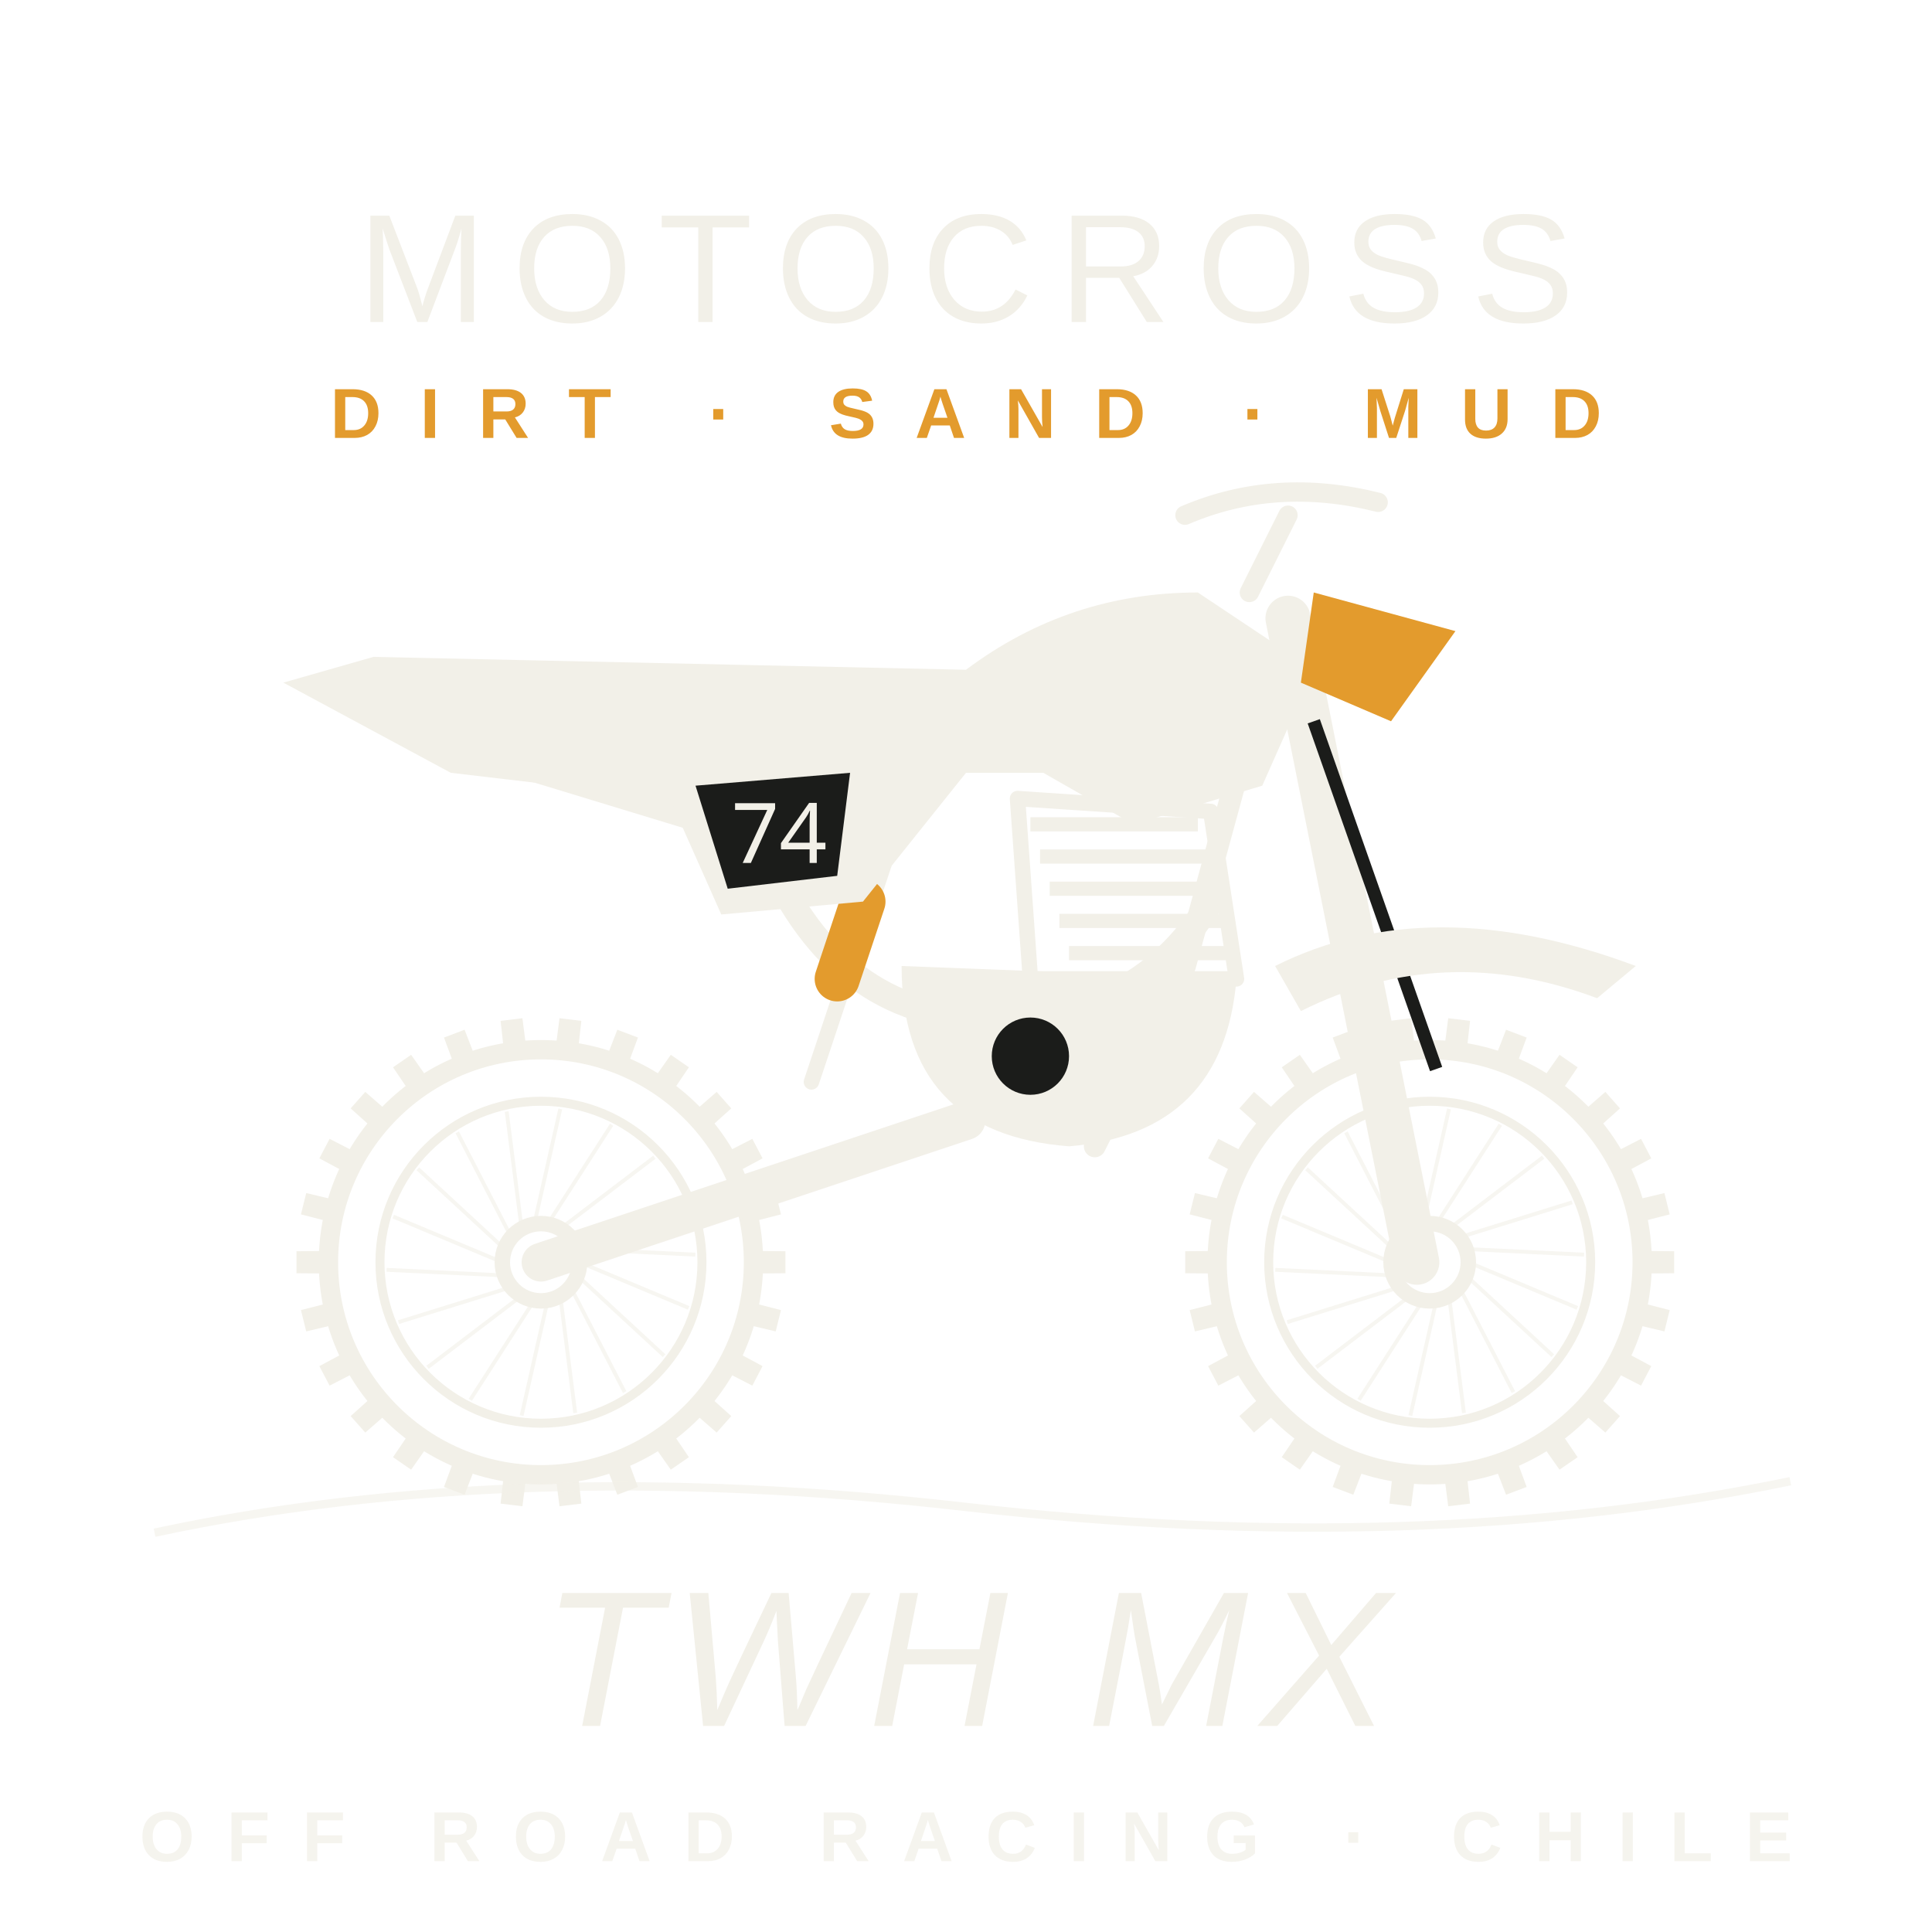
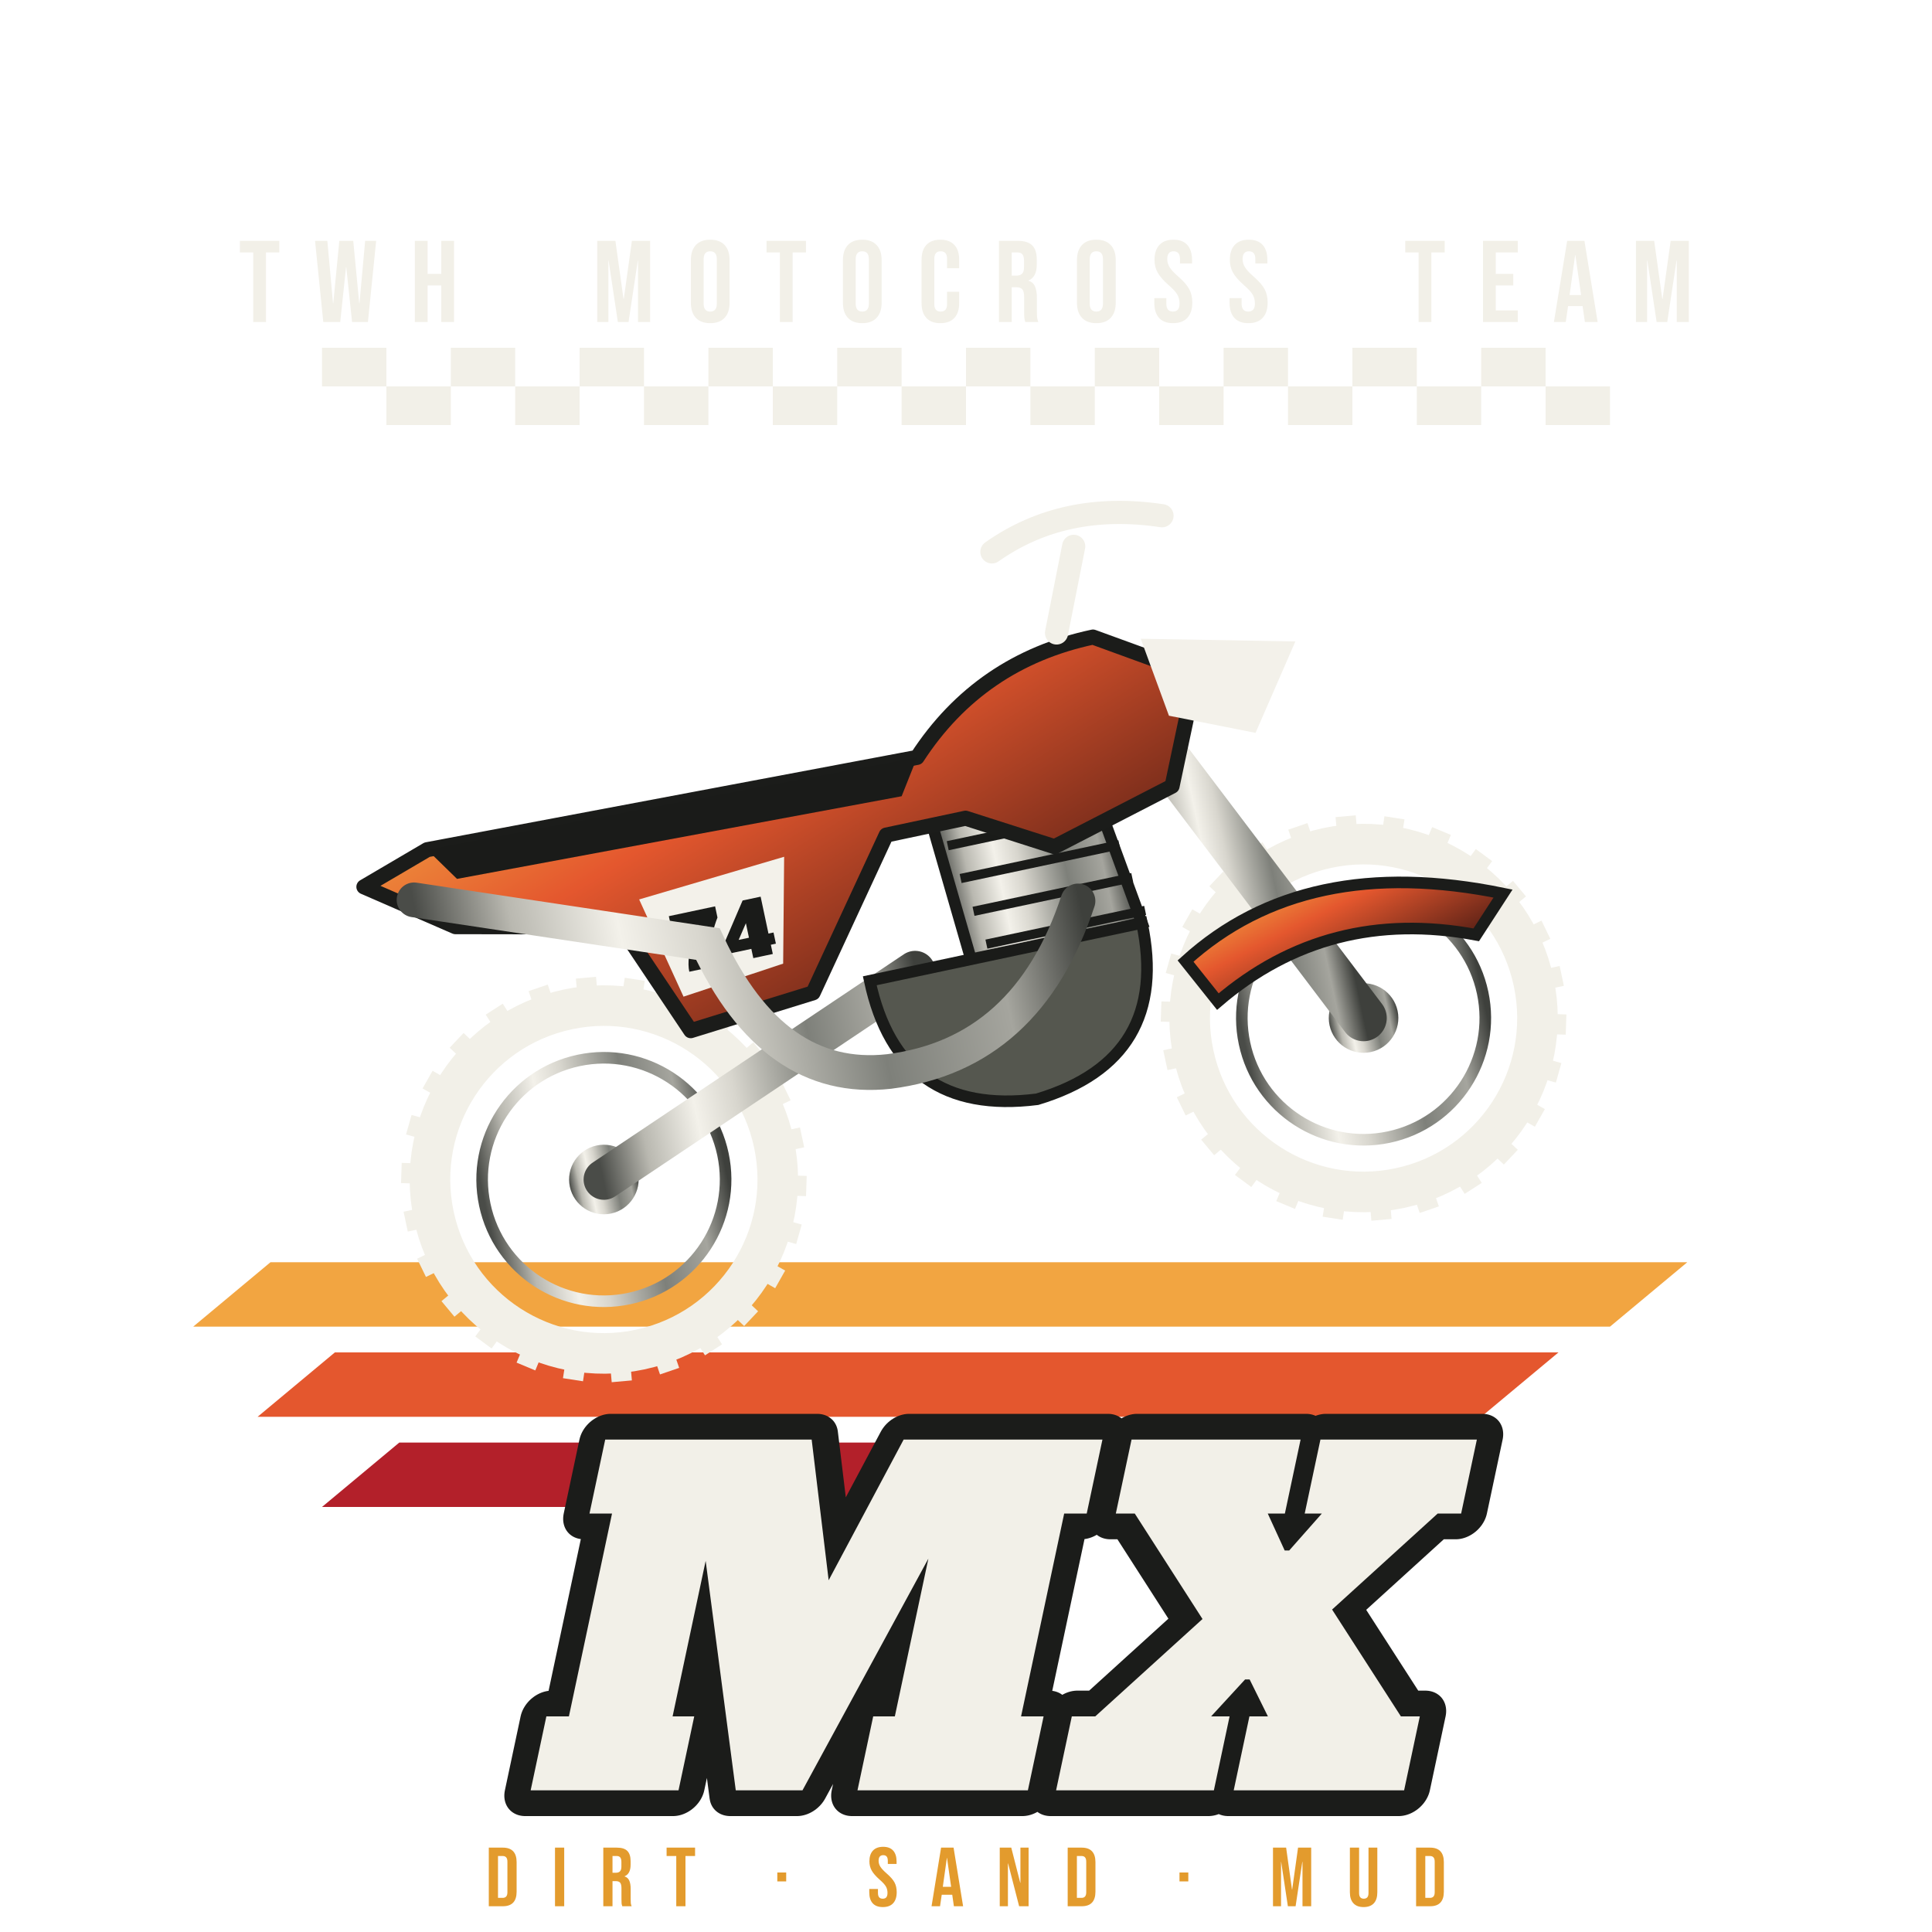
<svg xmlns="http://www.w3.org/2000/svg" width="1000" height="1000" viewBox="0 0 300 300">
-   <text x="150" y="50" font-family="'Arial Black', 'Segoe UI Black', Arial, sans-serif" font-size="24" fill="#F2F0E8" text-anchor="middle" letter-spacing="4">MOTOCROSS</text>
-   <text x="150" y="68" font-family="Bahnschrift, 'Arial Narrow', Arial, sans-serif" font-size="11" fill="#E39B2D" text-anchor="middle" font-weight="700" style="font-stretch:condensed" letter-spacing="6">DIRT · SAND · MUD</text>
-   <circle cx="84" cy="196" r="33" stroke="#F2F0E8" stroke-width="3" fill="none" stroke-linecap="round" stroke-linejoin="round" />
-   <circle cx="84" cy="196" r="25" stroke="#F2F0E8" stroke-width="1.4" fill="none" stroke-linecap="round" stroke-linejoin="round" />
-   <path d="M90 196 L106.93 203.09" stroke="#F2F0E8" stroke-width=".6" opacity=".6" />
-   <path d="M89.64 198.05 L103.12 210.51" stroke="#F2F0E8" stroke-width=".6" opacity=".6" />
-   <path d="M88.6 199.86 L97 216.17" stroke="#F2F0E8" stroke-width=".6" opacity=".6" />
-   <path d="M87 201.2 L89.32 219.4" stroke="#F2F0E8" stroke-width=".6" opacity=".6" />
-   <path d="M85.04 201.91 L81 219.81" stroke="#F2F0E8" stroke-width=".6" opacity=".6" />
-   <path d="M82.96 201.91 L73.03 217.35" stroke="#F2F0E8" stroke-width=".6" opacity=".6" />
-   <path d="M81 201.2 L66.39 212.31" stroke="#F2F0E8" stroke-width=".6" opacity=".6" />
-   <path d="M79.4 199.86 L61.88 205.3" stroke="#F2F0E8" stroke-width=".6" opacity=".6" />
-   <path d="M78.36 198.05 L60.03 197.18" stroke="#F2F0E8" stroke-width=".6" opacity=".6" />
-   <path d="M78 196 L61.07 188.91" stroke="#F2F0E8" stroke-width=".6" opacity=".6" />
-   <path d="M78.36 193.95 L64.88 181.49" stroke="#F2F0E8" stroke-width=".6" opacity=".6" />
-   <path d="M79.4 192.14 L71 175.83" stroke="#F2F0E8" stroke-width=".6" opacity=".6" />
-   <path d="M81 190.8 L78.68 172.6" stroke="#F2F0E8" stroke-width=".6" opacity=".6" />
-   <path d="M82.96 190.09 L87 172.19" stroke="#F2F0E8" stroke-width=".6" opacity=".6" />
-   <path d="M85.04 190.09 L94.97 174.65" stroke="#F2F0E8" stroke-width=".6" opacity=".6" />
-   <path d="M87 190.8 L101.61 179.69" stroke="#F2F0E8" stroke-width=".6" opacity=".6" />
-   <path d="M88.6 192.14 L106.12 186.7" stroke="#F2F0E8" stroke-width=".6" opacity=".6" />
-   <path d="M89.64 193.95 L107.97 194.82" stroke="#F2F0E8" stroke-width=".6" opacity=".6" />
-   <circle cx="84" cy="196" r="6" stroke="#F2F0E8" stroke-width="2.4" fill="none" stroke-linecap="round" stroke-linejoin="round" />
-   <path d="M115.95 194.24 L121.96 194.29 L121.96 197.71 L115.95 197.76 Z" fill="#F2F0E8" />
-   <path d="M115.44 201.94 L121.27 203.43 L120.45 206.74 L114.6 205.35 Z" fill="#F2F0E8" />
-   <path d="M113.11 209.29 L118.41 212.13 L116.82 215.16 L111.47 212.41 Z" fill="#F2F0E8" />
-   <path d="M109.08 215.87 L113.55 219.89 L111.28 222.45 L106.75 218.5 Z" fill="#F2F0E8" />
-   <path d="M103.6 221.3 L106.97 226.27 L104.16 228.21 L100.7 223.29 Z" fill="#F2F0E8" />
-   <path d="M96.97 225.25 L99.06 230.89 L95.86 232.1 L93.69 226.5 Z" fill="#F2F0E8" />
-   <path d="M89.6 227.51 L90.27 233.48 L86.88 233.89 L86.11 227.93 Z" fill="#F2F0E8" />
-   <path d="M81.89 227.93 L81.12 233.89 L77.73 233.48 L78.4 227.51 Z" fill="#F2F0E8" />
-   <path d="M74.31 226.5 L72.14 232.1 L68.94 230.89 L71.03 225.25 Z" fill="#F2F0E8" />
-   <path d="M67.3 223.29 L63.84 228.21 L61.03 226.27 L64.4 221.3 Z" fill="#F2F0E8" />
-   <path d="M61.25 218.5 L56.72 222.45 L54.45 219.89 L58.92 215.87 Z" fill="#F2F0E8" />
-   <path d="M56.53 212.41 L51.18 215.16 L49.59 212.13 L54.89 209.29 Z" fill="#F2F0E8" />
-   <path d="M53.4 205.35 L47.55 206.74 L46.73 203.43 L52.56 201.94 Z" fill="#F2F0E8" />
-   <path d="M52.05 197.76 L46.04 197.71 L46.04 194.29 L52.05 194.24 Z" fill="#F2F0E8" />
-   <path d="M52.56 190.06 L46.73 188.57 L47.55 185.26 L53.4 186.65 Z" fill="#F2F0E8" />
-   <path d="M54.89 182.71 L49.59 179.87 L51.18 176.84 L56.53 179.59 Z" fill="#F2F0E8" />
-   <path d="M58.92 176.13 L54.45 172.11 L56.72 169.55 L61.25 173.5 Z" fill="#F2F0E8" />
-   <path d="M64.4 170.7 L61.03 165.73 L63.84 163.79 L67.3 168.71 Z" fill="#F2F0E8" />
-   <path d="M71.03 166.75 L68.94 161.11 L72.14 159.9 L74.31 165.5 Z" fill="#F2F0E8" />
-   <path d="M78.4 164.49 L77.73 158.52 L81.12 158.11 L81.89 164.07 Z" fill="#F2F0E8" />
-   <path d="M86.11 164.07 L86.88 158.11 L90.27 158.52 L89.6 164.49 Z" fill="#F2F0E8" />
-   <path d="M93.69 165.5 L95.86 159.9 L99.06 161.11 L96.97 166.75 Z" fill="#F2F0E8" />
-   <path d="M100.7 168.71 L104.16 163.79 L106.97 165.73 L103.6 170.7 Z" fill="#F2F0E8" />
-   <path d="M106.75 173.5 L111.28 169.55 L113.55 172.11 L109.08 176.13 Z" fill="#F2F0E8" />
-   <path d="M111.47 179.59 L116.82 176.84 L118.41 179.87 L113.11 182.71 Z" fill="#F2F0E8" />
-   <path d="M114.6 186.65 L120.45 185.26 L121.27 188.57 L115.44 190.06 Z" fill="#F2F0E8" />
-   <circle cx="222" cy="196" r="33" stroke="#F2F0E8" stroke-width="3" fill="none" stroke-linecap="round" stroke-linejoin="round" />
-   <circle cx="222" cy="196" r="25" stroke="#F2F0E8" stroke-width="1.4" fill="none" stroke-linecap="round" stroke-linejoin="round" />
-   <path d="M228 196 L244.93 203.09" stroke="#F2F0E8" stroke-width=".6" opacity=".6" />
-   <path d="M227.64 198.05 L241.12 210.51" stroke="#F2F0E8" stroke-width=".6" opacity=".6" />
-   <path d="M226.6 199.86 L235 216.17" stroke="#F2F0E8" stroke-width=".6" opacity=".6" />
-   <path d="M225 201.2 L227.32 219.4" stroke="#F2F0E8" stroke-width=".6" opacity=".6" />
-   <path d="M223.04 201.91 L219 219.81" stroke="#F2F0E8" stroke-width=".6" opacity=".6" />
-   <path d="M220.96 201.91 L211.03 217.35" stroke="#F2F0E8" stroke-width=".6" opacity=".6" />
-   <path d="M219 201.2 L204.39 212.31" stroke="#F2F0E8" stroke-width=".6" opacity=".6" />
-   <path d="M217.4 199.86 L199.88 205.3" stroke="#F2F0E8" stroke-width=".6" opacity=".6" />
-   <path d="M216.36 198.05 L198.03 197.18" stroke="#F2F0E8" stroke-width=".6" opacity=".6" />
-   <path d="M216 196 L199.07 188.91" stroke="#F2F0E8" stroke-width=".6" opacity=".6" />
-   <path d="M216.36 193.95 L202.88 181.49" stroke="#F2F0E8" stroke-width=".6" opacity=".6" />
-   <path d="M217.4 192.14 L209 175.83" stroke="#F2F0E8" stroke-width=".6" opacity=".6" />
-   <path d="M219 190.8 L216.68 172.6" stroke="#F2F0E8" stroke-width=".6" opacity=".6" />
-   <path d="M220.96 190.09 L225 172.19" stroke="#F2F0E8" stroke-width=".6" opacity=".6" />
-   <path d="M223.04 190.09 L232.97 174.65" stroke="#F2F0E8" stroke-width=".6" opacity=".6" />
-   <path d="M225 190.8 L239.61 179.69" stroke="#F2F0E8" stroke-width=".6" opacity=".6" />
-   <path d="M226.6 192.14 L244.12 186.7" stroke="#F2F0E8" stroke-width=".6" opacity=".6" />
-   <path d="M227.64 193.95 L245.97 194.82" stroke="#F2F0E8" stroke-width=".6" opacity=".6" />
-   <circle cx="222" cy="196" r="6" stroke="#F2F0E8" stroke-width="2.4" fill="none" stroke-linecap="round" stroke-linejoin="round" />
-   <path d="M253.95 194.24 L259.96 194.29 L259.96 197.71 L253.95 197.76 Z" fill="#F2F0E8" />
-   <path d="M253.44 201.94 L259.27 203.43 L258.45 206.74 L252.6 205.35 Z" fill="#F2F0E8" />
-   <path d="M251.11 209.29 L256.41 212.13 L254.82 215.16 L249.47 212.41 Z" fill="#F2F0E8" />
-   <path d="M247.08 215.87 L251.55 219.89 L249.28 222.45 L244.75 218.5 Z" fill="#F2F0E8" />
-   <path d="M241.6 221.3 L244.97 226.27 L242.16 228.21 L238.7 223.29 Z" fill="#F2F0E8" />
-   <path d="M234.97 225.25 L237.06 230.89 L233.86 232.1 L231.69 226.5 Z" fill="#F2F0E8" />
-   <path d="M227.6 227.51 L228.27 233.48 L224.88 233.89 L224.11 227.93 Z" fill="#F2F0E8" />
-   <path d="M219.89 227.93 L219.12 233.89 L215.73 233.48 L216.4 227.51 Z" fill="#F2F0E8" />
-   <path d="M212.31 226.5 L210.14 232.1 L206.94 230.89 L209.03 225.25 Z" fill="#F2F0E8" />
-   <path d="M205.3 223.29 L201.84 228.21 L199.03 226.27 L202.4 221.3 Z" fill="#F2F0E8" />
-   <path d="M199.25 218.5 L194.72 222.45 L192.45 219.89 L196.92 215.87 Z" fill="#F2F0E8" />
-   <path d="M194.53 212.41 L189.18 215.16 L187.59 212.13 L192.89 209.29 Z" fill="#F2F0E8" />
-   <path d="M191.4 205.35 L185.55 206.74 L184.73 203.43 L190.56 201.94 Z" fill="#F2F0E8" />
-   <path d="M190.05 197.76 L184.04 197.71 L184.04 194.29 L190.05 194.24 Z" fill="#F2F0E8" />
-   <path d="M190.56 190.06 L184.73 188.57 L185.55 185.26 L191.4 186.65 Z" fill="#F2F0E8" />
-   <path d="M192.89 182.71 L187.59 179.87 L189.18 176.84 L194.53 179.59 Z" fill="#F2F0E8" />
-   <path d="M196.92 176.13 L192.45 172.11 L194.72 169.55 L199.25 173.5 Z" fill="#F2F0E8" />
-   <path d="M202.4 170.7 L199.03 165.73 L201.84 163.79 L205.3 168.71 Z" fill="#F2F0E8" />
-   <path d="M209.03 166.75 L206.94 161.11 L210.14 159.9 L212.31 165.5 Z" fill="#F2F0E8" />
-   <path d="M216.4 164.49 L215.73 158.52 L219.12 158.11 L219.89 164.07 Z" fill="#F2F0E8" />
-   <path d="M224.11 164.07 L224.88 158.11 L228.27 158.52 L227.6 164.49 Z" fill="#F2F0E8" />
-   <path d="M231.69 165.5 L233.86 159.9 L237.06 161.11 L234.97 166.75 Z" fill="#F2F0E8" />
-   <path d="M238.7 168.71 L242.16 163.79 L244.97 165.73 L241.6 170.7 Z" fill="#F2F0E8" />
-   <path d="M244.75 173.5 L249.28 169.55 L251.55 172.11 L247.08 176.13 Z" fill="#F2F0E8" />
-   <path d="M249.47 179.59 L254.82 176.84 L256.41 179.87 L251.11 182.71 Z" fill="#F2F0E8" />
-   <path d="M252.6 186.65 L258.45 185.26 L259.27 188.57 L253.44 190.06 Z" fill="#F2F0E8" />
-   <path d="M188 140 Q176 160 150 158 Q128 156 118 130" stroke="#F2F0E8" stroke-width="4" fill="none" stroke-linecap="round" stroke-linejoin="round" />
-   <path d="M118 128 L72 114" stroke="#F2F0E8" stroke-width="8" stroke-linecap="round" />
-   <path d="M196 106 L184 150 L170 178" stroke="#F2F0E8" stroke-width="3.4" fill="none" stroke-linecap="round" stroke-linejoin="round" />
-   <path d="M150 174 L84,196" stroke="#F2F0E8" stroke-width="6" stroke-linecap="round" />
-   <path d="M140 126 L126 168" stroke="#F2F0E8" stroke-width="2.4" fill="none" stroke-linecap="round" stroke-linejoin="round" />
-   <path d="M134 140 L130 152" stroke="#E39B2D" stroke-width="7" stroke-linecap="round" />
-   <path d="M158 124 L188 126 L192 152 L160 152 Z" stroke="#F2F0E8" stroke-width="2.4" fill="none" stroke-linecap="round" stroke-linejoin="round" />
-   <path d="M160 128 H186" stroke="#F2F0E8" stroke-width="2.2" />
-   <path d="M161.5 133 H187.5" stroke="#F2F0E8" stroke-width="2.2" />
-   <path d="M163 138 H189" stroke="#F2F0E8" stroke-width="2.2" />
-   <path d="M164.5 143 H190.5" stroke="#F2F0E8" stroke-width="2.2" />
-   <path d="M166 148 H192" stroke="#F2F0E8" stroke-width="2.2" />
-   <path d="M140 150 Q140 176 166 178 Q190 176 192 152 Z" fill="#F2F0E8" />
-   <circle cx="160" cy="164" r="6" fill="#1B1C1A" />
-   <path d="M44 106 L58 102 L150 104 Q166 92 186 92 L204 104 L196 122 L176 128 L162 120 L150 120 L134 140 L112 142 L104 124 L70 120 Z" fill="#F2F0E8" />
-   <path d="M108 122 L132 120 L130 136 L113 138 Z" fill="#1B1C1A" />
-   <text x="121" y="134" font-family="Impact, Haettenschweiler, 'Arial Narrow', sans-serif" font-size="13" fill="#F2F0E8" text-anchor="middle">74</text>
-   <path d="M200 96 L220 196" stroke="#F2F0E8" stroke-width="7" stroke-linecap="round" />
-   <path d="M204 112 L223 166" stroke="#1B1C1A" stroke-width="2" />
-   <path d="M194 92 L200 80 M184 80 Q198 74 214 78" stroke="#F2F0E8" stroke-width="3" fill="none" stroke-linecap="round" stroke-linejoin="round" />
-   <path d="M198 150 Q222 138 254 150 L248 155 Q224 146 202 157 Z" fill="#F2F0E8" />
-   <path d="M204 92 L226 98 L216 112 L202 106 Z" fill="#E39B2D" />
-   <path d="M24 238 Q80 226 150 234 T278 230" stroke="#F2F0E8" stroke-width="1.3" fill="none" opacity=".6" />
-   <text x="150" y="268" font-family="'Arial Black', 'Segoe UI Black', Arial, sans-serif" font-size="30" fill="#F2F0E8" text-anchor="middle" font-style="italic" letter-spacing="2">TWH MX</text>
-   <text x="150" y="289" font-family="Bahnschrift, 'Arial Narrow', Arial, sans-serif" font-size="11" fill="#F2F0E8" text-anchor="middle" font-weight="700" style="font-stretch:condensed" letter-spacing="5" opacity=".75">OFF ROAD RACING · CHILE</text>
+   <defs>
+     <linearGradient id="mxM" x1="0" y1="0" x2="1" y2="0">
+       <stop offset="0" stop-color="#4A4C48" />
+       <stop offset="0.14" stop-color="#B9B8B0" />
+       <stop offset="0.3" stop-color="#F3F1EA" />
+       <stop offset="0.42" stop-color="#D8D6CE" />
+       <stop offset="0.66" stop-color="#7E807A" />
+       <stop offset="0.86" stop-color="#A5A59E" />
+       <stop offset="1" stop-color="#3E403C" />
+     </linearGradient>
+     <linearGradient id="mxP" x1="0" y1="0" x2="1" y2="1">
+       <stop offset="0" stop-color="#F2A541" />
+       <stop offset="0.35" stop-color="#E4572E" />
+       <stop offset="1" stop-color="#3A1410" />
+     </linearGradient>
+   </defs>
+   <rect x="50" y="54" width="10" height="6" fill="#F2F0E8" />
+   <rect x="60" y="60" width="10" height="6" fill="#F2F0E8" />
+   <rect x="70" y="54" width="10" height="6" fill="#F2F0E8" />
+   <rect x="80" y="60" width="10" height="6" fill="#F2F0E8" />
+   <rect x="90" y="54" width="10" height="6" fill="#F2F0E8" />
+   <rect x="100" y="60" width="10" height="6" fill="#F2F0E8" />
+   <rect x="110" y="54" width="10" height="6" fill="#F2F0E8" />
+   <rect x="120" y="60" width="10" height="6" fill="#F2F0E8" />
+   <rect x="130" y="54" width="10" height="6" fill="#F2F0E8" />
+   <rect x="140" y="60" width="10" height="6" fill="#F2F0E8" />
+   <rect x="150" y="54" width="10" height="6" fill="#F2F0E8" />
+   <rect x="160" y="60" width="10" height="6" fill="#F2F0E8" />
+   <rect x="170" y="54" width="10" height="6" fill="#F2F0E8" />
+   <rect x="180" y="60" width="10" height="6" fill="#F2F0E8" />
+   <rect x="190" y="54" width="10" height="6" fill="#F2F0E8" />
+   <rect x="200" y="60" width="10" height="6" fill="#F2F0E8" />
+   <rect x="210" y="54" width="10" height="6" fill="#F2F0E8" />
+   <rect x="220" y="60" width="10" height="6" fill="#F2F0E8" />
+   <rect x="230" y="54" width="10" height="6" fill="#F2F0E8" />
+   <rect x="240" y="60" width="10" height="6" fill="#F2F0E8" />
+   <path transform="translate(150 50) translate(-112.97 0)" d="M2.29 0L2.29-10.80L0.22-10.80L0.22-12.60L6.34-12.60L6.34-10.80L4.27-10.80L4.27 0L2.29 0ZM13.17 0L11.89-12.60L13.80-12.60L14.68-2.92L14.72-2.92L15.66-12.60L17.82-12.60L18.75-2.92L18.79-2.92L19.67-12.60L21.38-12.60L20.10 0L17.64 0L16.74-8.50L16.70-8.50L15.80 0L13.17 0ZM27.39 0L27.39-12.60L29.37-12.60L29.37-7.47L31.49-7.47L31.49-12.60L33.47-12.60L33.47 0L31.49 0L31.49-5.67L29.37-5.67L29.37 0L27.39 0ZM55.71 0L55.71-12.60L58.53-12.60L59.79-3.58L59.83-3.58L61.09-12.60L63.92-12.60L63.92 0L62.04 0L62.04-9.54L62.01-9.54L60.57 0L58.91 0L57.47-9.54L57.44-9.54L57.44 0L55.71 0ZM73.25 0.18Q71.80 0.18 71.02-0.65Q70.25-1.48 70.25-2.99L70.25-2.99L70.25-9.61Q70.25-11.12 71.02-11.95Q71.80-12.78 73.25-12.78L73.25-12.78Q74.71-12.78 75.49-11.95Q76.26-11.12 76.26-9.61L76.26-9.61L76.26-2.99Q76.26-1.48 75.49-0.65Q74.71 0.18 73.25 0.18L73.25 0.18ZM73.25-1.62Q74.28-1.62 74.28-2.86L74.28-2.86L74.28-9.74Q74.28-10.98 73.25-10.98L73.25-10.98Q72.23-10.98 72.23-9.74L72.23-9.74L72.23-2.86Q72.23-1.62 73.25-1.62L73.25-1.62ZM84.07 0L84.07-10.80L82.00-10.80L82.00-12.60L88.12-12.60L88.12-10.80L86.05-10.80L86.05 0L84.07 0ZM96.86 0.18Q95.40 0.18 94.63-0.65Q93.86-1.48 93.86-2.99L93.86-2.99L93.86-9.61Q93.86-11.12 94.63-11.95Q95.40-12.78 96.86-12.78L96.86-12.78Q98.32-12.78 99.09-11.95Q99.87-11.12 99.87-9.61L99.87-9.61L99.87-2.99Q99.87-1.48 99.09-0.65Q98.32 0.18 96.86 0.18L96.86 0.18ZM96.86-1.62Q97.89-1.62 97.89-2.86L97.89-2.86L97.89-9.74Q97.89-10.98 96.86-10.98L96.86-10.98Q95.84-10.98 95.84-9.74L95.84-9.74L95.84-2.86Q95.84-1.62 96.86-1.62L96.86-1.62ZM108.99 0.18Q107.57 0.18 106.82-0.63Q106.07-1.44 106.07-2.92L106.07-2.92L106.07-9.68Q106.07-11.16 106.82-11.97Q107.57-12.78 108.99-12.78L108.99-12.78Q110.41-12.78 111.16-11.97Q111.91-11.16 111.91-9.68L111.91-9.68L111.91-8.35L110.03-8.35L110.03-9.81Q110.03-10.98 109.04-10.98L109.04-10.98Q108.05-10.98 108.05-9.81L108.05-9.81L108.05-2.77Q108.05-1.62 109.04-1.62L109.04-1.62Q110.03-1.62 110.03-2.77L110.03-2.77L110.03-4.70L111.91-4.70L111.91-2.92Q111.91-1.44 111.16-0.63Q110.41 0.18 108.99 0.18L108.99 0.18ZM118.09 0L118.09-12.60L121.03-12.60Q122.56-12.60 123.26-11.89Q123.96-11.18 123.96-9.70L123.96-9.70L123.96-8.93Q123.96-6.97 122.67-6.44L122.67-6.44L122.67-6.41Q123.39-6.19 123.68-5.53Q123.98-4.86 123.98-3.74L123.98-3.74L123.98-1.53Q123.98-0.99 124.02-0.66Q124.05-0.32 124.20 0L124.20 0L122.18 0Q122.07-0.31 122.04-0.58Q122.00-0.85 122.00-1.55L122.00-1.55L122.00-3.85Q122.00-4.72 121.72-5.06Q121.44-5.40 120.76-5.40L120.76-5.40L120.07-5.40L120.07 0L118.09 0ZM120.07-7.20L120.79-7.20Q121.39-7.20 121.69-7.51Q121.98-7.81 121.98-8.53L121.98-8.53L121.98-9.50Q121.98-10.19 121.74-10.49Q121.50-10.80 120.97-10.80L120.97-10.80L120.07-10.80L120.07-7.20ZM133.21 0.18Q131.75 0.18 130.98-0.65Q130.20-1.48 130.20-2.99L130.20-2.99L130.20-9.61Q130.20-11.12 130.98-11.95Q131.75-12.78 133.21-12.78L133.21-12.78Q134.67-12.78 135.44-11.95Q136.22-11.12 136.22-9.61L136.22-9.61L136.22-2.99Q136.22-1.48 135.44-0.65Q134.67 0.18 133.21 0.18L133.21 0.18ZM133.21-1.62Q134.24-1.62 134.24-2.86L134.24-2.86L134.24-9.74Q134.24-10.98 133.21-10.98L133.21-10.98Q132.18-10.98 132.18-9.74L132.18-9.74L132.18-2.86Q132.18-1.62 133.21-1.62L133.21-1.62ZM145.12 0.18Q143.68 0.18 142.94-0.64Q142.21-1.46 142.21-2.99L142.21-2.99L142.21-3.71L144.08-3.71L144.08-2.84Q144.08-1.62 145.10-1.62L145.10-1.62Q145.61-1.62 145.87-1.92Q146.13-2.21 146.13-2.88L146.13-2.88Q146.13-3.67 145.77-4.28Q145.41-4.88 144.44-5.72L144.44-5.72Q143.21-6.80 142.73-7.68Q142.24-8.55 142.24-9.65L142.24-9.65Q142.24-11.14 143.00-11.96Q143.75-12.78 145.19-12.78L145.19-12.78Q146.62-12.78 147.34-11.96Q148.07-11.14 148.07-9.61L148.07-9.61L148.07-9.09L146.20-9.09L146.20-9.74Q146.20-10.39 145.95-10.68Q145.70-10.98 145.21-10.98L145.21-10.98Q144.22-10.98 144.22-9.77L144.22-9.77Q144.22-9.09 144.59-8.50Q144.96-7.90 145.93-7.06L145.93-7.06Q147.17-5.98 147.64-5.09Q148.11-4.21 148.11-3.02L148.11-3.02Q148.11-1.48 147.34-0.65Q146.58 0.18 145.12 0.18L145.12 0.18ZM156.82 0.18Q155.38 0.18 154.64-0.64Q153.90-1.46 153.90-2.99L153.90-2.99L153.90-3.71L155.77-3.71L155.77-2.84Q155.77-1.62 156.80-1.62L156.80-1.62Q157.30-1.62 157.56-1.92Q157.83-2.21 157.83-2.88L157.83-2.88Q157.83-3.67 157.47-4.28Q157.11-4.88 156.13-5.72L156.13-5.72Q154.91-6.80 154.42-7.68Q153.94-8.55 153.94-9.65L153.94-9.65Q153.94-11.14 154.69-11.96Q155.45-12.78 156.89-12.78L156.89-12.78Q158.31-12.78 159.04-11.96Q159.77-11.14 159.77-9.61L159.77-9.61L159.77-9.09L157.90-9.09L157.90-9.74Q157.90-10.39 157.65-10.68Q157.39-10.98 156.91-10.98L156.91-10.98Q155.92-10.98 155.92-9.77L155.92-9.77Q155.92-9.09 156.29-8.50Q156.66-7.90 157.63-7.06L157.63-7.06Q158.87-5.98 159.34-5.09Q159.81-4.21 159.81-3.02L159.81-3.02Q159.81-1.48 159.04-0.65Q158.28 0.18 156.82 0.18L156.82 0.18ZM183.25 0L183.25-10.80L181.18-10.80L181.18-12.60L187.30-12.60L187.30-10.80L185.23-10.80L185.23 0L183.25 0ZM193.25 0L193.25-12.60L198.65-12.60L198.65-10.80L195.23-10.80L195.23-7.47L197.95-7.47L197.95-5.67L195.23-5.67L195.23-1.80L198.65-1.80L198.65 0L193.25 0ZM204.26 0L206.32-12.60L209.00-12.60L211.05 0L209.07 0L208.71-2.50L208.71-2.47L206.46-2.47L206.10 0L204.26 0ZM206.69-4.18L208.48-4.18L207.59-10.40L207.56-10.40L206.69-4.18ZM217.00 0L217.00-12.60L219.83-12.60L221.09-3.58L221.13-3.58L222.39-12.60L225.21-12.60L225.21 0L223.34 0L223.34-9.54L223.30-9.54L221.86 0L220.21 0L218.77-9.54L218.73-9.54L218.73 0L217.00 0Z" fill="#F2F0E8" />
+   <path d="M30 206 H250 L262 196 H42 Z" fill="#F2A541" />
+   <path d="M40 220 H230 L242 210 H52 Z" fill="#E4572E" />
+   <path d="M50 234 H210 L222 224 H62 Z" fill="#B3202A" />
+   <g transform="translate(150 162) rotate(-12) scale(.9)">
+     <circle cx="-66" cy="10" r="30" fill="none" stroke="#F2F0E8" stroke-width="7" />
+     <circle cx="-66" cy="10" r="21" fill="none" stroke="url(#mxM)" stroke-width="2" />
+     <path d="M-37.05 8.26 L-31.04 8.25 L-31.04 11.75 L-37.05 11.74 Z" fill="#F2F0E8" />
+     <path d="M-37.48 15.24 L-31.64 16.67 L-32.48 20.06 L-38.31 18.62 Z" fill="#F2F0E8" />
+     <path d="M-39.56 21.91 L-34.23 24.7 L-35.86 27.79 L-41.18 24.99 Z" fill="#F2F0E8" />
+     <path d="M-43.18 27.89 L-38.67 31.87 L-40.99 34.49 L-45.49 30.5 Z" fill="#F2F0E8" />
+     <path d="M-48.12 32.84 L-44.7 37.77 L-47.58 39.76 L-50.99 34.81 Z" fill="#F2F0E8" />
+     <path d="M-54.11 36.45 L-51.97 42.06 L-55.24 43.3 L-57.36 37.68 Z" fill="#F2F0E8" />
+     <path d="M-60.78 38.53 L-60.05 44.49 L-63.52 44.91 L-64.24 38.95 Z" fill="#F2F0E8" />
+     <path d="M-67.76 38.95 L-68.48 44.91 L-71.95 44.49 L-71.22 38.53 Z" fill="#F2F0E8" />
+     <path d="M-74.64 37.68 L-76.76 43.3 L-80.03 42.06 L-77.89 36.45 Z" fill="#F2F0E8" />
+     <path d="M-81.01 34.81 L-84.42 39.76 L-87.3 37.77 L-83.88 32.84 Z" fill="#F2F0E8" />
+     <path d="M-86.51 30.5 L-91.01 34.49 L-93.33 31.87 L-88.82 27.89 Z" fill="#F2F0E8" />
+     <path d="M-90.82 24.99 L-96.14 27.79 L-97.77 24.7 L-92.44 21.91 Z" fill="#F2F0E8" />
+     <path d="M-93.69 18.62 L-99.52 20.06 L-100.36 16.67 L-94.52 15.24 Z" fill="#F2F0E8" />
+     <path d="M-94.95 11.74 L-100.96 11.75 L-100.96 8.25 L-94.95 8.26 Z" fill="#F2F0E8" />
+     <path d="M-94.52 4.76 L-100.36 3.33 L-99.52 -0.06 L-93.69 1.38 Z" fill="#F2F0E8" />
+     <path d="M-92.44 -1.91 L-97.77 -4.7 L-96.14 -7.79 L-90.82 -4.99 Z" fill="#F2F0E8" />
+     <path d="M-88.82 -7.89 L-93.33 -11.87 L-91.01 -14.49 L-86.51 -10.5 Z" fill="#F2F0E8" />
+     <path d="M-83.88 -12.84 L-87.3 -17.77 L-84.42 -19.76 L-81.01 -14.81 Z" fill="#F2F0E8" />
+     <path d="M-77.89 -16.45 L-80.03 -22.06 L-76.76 -23.3 L-74.64 -17.68 Z" fill="#F2F0E8" />
+     <path d="M-71.22 -18.53 L-71.95 -24.49 L-68.48 -24.91 L-67.76 -18.95 Z" fill="#F2F0E8" />
+     <path d="M-64.24 -18.95 L-63.52 -24.91 L-60.05 -24.49 L-60.78 -18.53 Z" fill="#F2F0E8" />
+     <path d="M-57.36 -17.68 L-55.24 -23.3 L-51.97 -22.06 L-54.11 -16.45 Z" fill="#F2F0E8" />
+     <path d="M-50.99 -14.81 L-47.58 -19.76 L-44.7 -17.77 L-48.12 -12.84 Z" fill="#F2F0E8" />
+     <path d="M-45.49 -10.5 L-40.99 -14.49 L-38.67 -11.87 L-43.18 -7.89 Z" fill="#F2F0E8" />
+     <path d="M-41.18 -4.99 L-35.86 -7.79 L-34.23 -4.7 L-39.56 -1.91 Z" fill="#F2F0E8" />
+     <path d="M-38.31 1.38 L-32.48 -0.06 L-31.64 3.33 L-37.48 4.76 Z" fill="#F2F0E8" />
+     <circle cx="-66" cy="10" r="6" fill="url(#mxM)" />
+     <circle cx="68" cy="10" r="30" fill="none" stroke="#F2F0E8" stroke-width="7" />
+     <circle cx="68" cy="10" r="21" fill="none" stroke="url(#mxM)" stroke-width="2" />
+     <path d="M96.95 8.26 L102.96 8.25 L102.96 11.75 L96.95 11.74 Z" fill="#F2F0E8" />
+     <path d="M96.52 15.24 L102.36 16.67 L101.52 20.06 L95.69 18.62 Z" fill="#F2F0E8" />
+     <path d="M94.44 21.91 L99.77 24.7 L98.14 27.79 L92.82 24.99 Z" fill="#F2F0E8" />
+     <path d="M90.82 27.89 L95.33 31.87 L93.01 34.49 L88.51 30.5 Z" fill="#F2F0E8" />
+     <path d="M85.88 32.84 L89.3 37.77 L86.42 39.76 L83.01 34.81 Z" fill="#F2F0E8" />
+     <path d="M79.89 36.45 L82.03 42.06 L78.76 43.3 L76.64 37.68 Z" fill="#F2F0E8" />
+     <path d="M73.22 38.53 L73.95 44.49 L70.48 44.91 L69.76 38.95 Z" fill="#F2F0E8" />
+     <path d="M66.24 38.95 L65.52 44.91 L62.05 44.49 L62.78 38.53 Z" fill="#F2F0E8" />
+     <path d="M59.36 37.68 L57.24 43.3 L53.97 42.06 L56.11 36.45 Z" fill="#F2F0E8" />
+     <path d="M52.99 34.81 L49.58 39.76 L46.7 37.77 L50.12 32.84 Z" fill="#F2F0E8" />
+     <path d="M47.49 30.5 L42.99 34.49 L40.67 31.87 L45.18 27.89 Z" fill="#F2F0E8" />
+     <path d="M43.18 24.99 L37.86 27.79 L36.23 24.7 L41.56 21.91 Z" fill="#F2F0E8" />
+     <path d="M40.31 18.62 L34.48 20.06 L33.64 16.67 L39.48 15.24 Z" fill="#F2F0E8" />
+     <path d="M39.05 11.74 L33.04 11.75 L33.04 8.25 L39.05 8.26 Z" fill="#F2F0E8" />
+     <path d="M39.48 4.76 L33.64 3.33 L34.48 -0.06 L40.31 1.38 Z" fill="#F2F0E8" />
+     <path d="M41.56 -1.91 L36.23 -4.7 L37.86 -7.79 L43.18 -4.99 Z" fill="#F2F0E8" />
+     <path d="M45.18 -7.89 L40.67 -11.87 L42.99 -14.49 L47.49 -10.5 Z" fill="#F2F0E8" />
+     <path d="M50.12 -12.84 L46.7 -17.77 L49.58 -19.76 L52.99 -14.81 Z" fill="#F2F0E8" />
+     <path d="M56.11 -16.45 L53.97 -22.06 L57.24 -23.3 L59.36 -17.68 Z" fill="#F2F0E8" />
+     <path d="M62.78 -18.53 L62.05 -24.49 L65.52 -24.91 L66.24 -18.95 Z" fill="#F2F0E8" />
+     <path d="M69.76 -18.95 L70.48 -24.91 L73.95 -24.49 L73.22 -18.53 Z" fill="#F2F0E8" />
+     <path d="M76.64 -17.68 L78.76 -23.3 L82.03 -22.06 L79.89 -16.45 Z" fill="#F2F0E8" />
+     <path d="M83.01 -14.81 L86.42 -19.76 L89.3 -17.77 L85.88 -12.84 Z" fill="#F2F0E8" />
+     <path d="M88.51 -10.5 L93.01 -14.49 L95.33 -11.87 L90.82 -7.89 Z" fill="#F2F0E8" />
+     <path d="M92.82 -4.99 L98.14 -7.79 L99.77 -4.7 L94.44 -1.91 Z" fill="#F2F0E8" />
+     <path d="M95.69 1.38 L101.52 -0.06 L102.36 3.33 L96.52 4.76 Z" fill="#F2F0E8" />
+     <circle cx="68" cy="10" r="6" fill="url(#mxM)" />
+     <path d="M-66 10 L-6 -14" stroke="url(#mxM)" stroke-width="7" stroke-linecap="round" />
+     <path d="M2 -40 L30 -42 L34 -14 L4 -12 Z" fill="url(#mxM)" stroke="#1A1B19" stroke-width="2" />
+     <path d="M4 -34 H32" stroke="#1A1B19" stroke-width="1.6" />
+     <path d="M5 -28 H33" stroke="#1A1B19" stroke-width="1.6" />
+     <path d="M6 -22 H34" stroke="#1A1B19" stroke-width="1.6" />
+     <path d="M7 -16 H35" stroke="#1A1B19" stroke-width="1.6" />
+     <path d="M-14 -14 Q-14 10 10 12 Q34 10 34 -14 Z" fill="#55574F" stroke="#1A1B19" stroke-width="2" />
+     <path d="M38 -54 L68 10" stroke="url(#mxM)" stroke-width="8" stroke-linecap="round" />
+     <path d="M-96 -48 L-84 -52 L2 -50 Q16 -64 36 -64 L52 -54 L44 -36 L22 -30 L8 -38 L-6 -38 L-24 -14 L-46 -12 L-54 -32 L-82 -38 Z" fill="url(#mxP)" stroke="#1B1C1A" stroke-width="2.6" stroke-linejoin="round" />
+     <path d="M-84 -52 L2 -50 L-2 -44 L-80 -46 Z" fill="#1A1B19" />
+     <path d="M-50 -36 L-24 -38 L-28 -20 L-46 -18 Z" fill="#F3F1EA" />
+     <path transform="translate(-37 -22) translate(-8.72 0)" d="M1.59 0Q1.59-1.16 2.07-2.56Q2.56-3.97 3.30-5.28Q4.04-6.60 4.80-7.59L4.80-7.59L2.86-7.59L2.86-6.40L0.13-6.40L0.13-10.11L8.29-10.11L8.29-8.14Q7.58-7.07 6.88-5.65Q6.19-4.23 5.73-2.72Q5.27-1.22 5.27 0L5.27 0L1.59 0ZM16.32 0L12.88 0L12.88-1.63L8.66-1.63L8.66-3.76L13.14-10.11L16.32-10.11L16.32-3.60L17.21-3.60L17.21-1.63L16.32-1.63L16.32 0ZM12.88-6.16L11.06-3.60L12.88-3.60L12.88-6.16Z" fill="#1A1B19" />
+     <path d="M40 -6 Q64 -20 96 -6 L90 0 Q66 -10 44 2 Z" fill="url(#mxP)" stroke="#1B1C1A" stroke-width="2" />
+     <path d="M30 -66 L36 -80 M22 -82 Q36 -88 52 -82" stroke="#F2F0E8" stroke-width="4" stroke-linecap="round" fill="none" />
+     <path d="M44 -62 L70 -56 L60 -42 L46 -48 Z" fill="#F3F1EA" />
+     <path d="M24 -20 Q10 4 -14 2 Q-34 0 -40 -26 L-88 -44" stroke="url(#mxM)" stroke-width="6" fill="none" stroke-linecap="round" />
+   </g>
+   <path transform="translate(150 278) skewX(-12) translate(-69 0)" d="M78.61-54.46L78.61-42.98L75.11-42.98L75.11-11.48L78.61-11.48L78.61 0L52.15 0L52.15-11.48L55.51-11.48L55.51-35.98L43.61 0L33.25 0L21.00-35.63L21.00-11.48L24.36-11.48L24.36 0L1.40 0L1.40-11.48L4.90-11.48L4.90-42.98L1.40-42.98L1.40-54.46L33.46-54.46L40.74-32.62L47.74-54.46L78.61-54.46ZM119.88-28.07L134.09-11.48L137.03-11.48L137.03 0L110.57 0L110.57-11.48L113.44-11.48L109.38-17.22L108.68-17.22L104.62-11.48L107.49-11.48L107.49 0L82.99 0L82.99-11.48L86.63-11.48L100.07-26.60L86.07-42.98L83.13-42.98L83.13-54.46L109.38-54.46L109.38-42.98L106.72-42.98L110.57-37.24L111.27-37.24L115.12-42.98L112.46-42.98L112.46-54.46L136.75-54.46L136.75-42.98L133.11-42.98L119.88-28.07Z" fill="#F2F0E8" stroke="#1B1C1A" stroke-width="8" stroke-linejoin="round" paint-order="stroke" />
+   <path transform="translate(150 296) translate(-74.63 0)" d="M0.53 0L0.53-9.10L2.72-9.10Q3.78-9.10 4.32-8.53Q4.85-7.96 4.85-6.85L4.85-6.85L4.85-2.25Q4.85-1.14 4.32-0.57Q3.78 0 2.72 0L2.72 0L0.53 0ZM1.96-1.30L2.69-1.30Q3.04-1.30 3.23-1.51Q3.42-1.72 3.42-2.18L3.42-2.18L3.42-6.92Q3.42-7.38 3.23-7.59Q3.04-7.80 2.69-7.80L2.69-7.80L1.96-7.80L1.96-1.30ZM10.81 0L10.81-9.10L12.24-9.10L12.24 0L10.81 0ZM18.31 0L18.31-9.10L20.43-9.10Q21.53-9.10 22.04-8.59Q22.55-8.07 22.55-7.01L22.55-7.01L22.55-6.45Q22.55-5.03 21.61-4.65L21.61-4.65L21.61-4.63Q22.13-4.47 22.34-3.99Q22.56-3.51 22.56-2.70L22.56-2.70L22.56-1.11Q22.56-0.72 22.58-0.47Q22.61-0.23 22.71 0L22.71 0L21.26 0Q21.18-0.22 21.15-0.42Q21.13-0.61 21.13-1.12L21.13-1.12L21.13-2.78Q21.13-3.41 20.93-3.65Q20.73-3.90 20.23-3.90L20.23-3.90L19.74-3.90L19.74 0L18.31 0ZM19.74-5.20L20.26-5.20Q20.69-5.20 20.90-5.42Q21.12-5.64 21.12-6.16L21.12-6.16L21.12-6.86Q21.12-7.36 20.94-7.58Q20.76-7.80 20.39-7.80L20.39-7.80L19.74-7.80L19.74-5.20ZM29.64 0L29.64-7.80L28.14-7.80L28.14-9.10L32.56-9.10L32.56-7.80L31.07-7.80L31.07 0L29.64 0ZM45.33-3.86L45.33-5.24L46.71-5.24L46.71-3.86L45.33-3.86ZM61.72 0.13Q60.67 0.13 60.14-0.46Q59.61-1.05 59.61-2.16L59.61-2.16L59.61-2.68L60.96-2.68L60.96-2.05Q60.96-1.17 61.70-1.17L61.70-1.17Q62.07-1.17 62.25-1.38Q62.44-1.60 62.44-2.08L62.44-2.08Q62.44-2.65 62.18-3.09Q61.92-3.52 61.22-4.13L61.22-4.13Q60.34-4.91 59.99-5.54Q59.63-6.18 59.63-6.97L59.63-6.97Q59.63-8.05 60.18-8.64Q60.73-9.23 61.77-9.23L61.77-9.23Q62.79-9.23 63.32-8.64Q63.85-8.05 63.85-6.94L63.85-6.94L63.85-6.57L62.49-6.57L62.49-7.03Q62.49-7.50 62.31-7.72Q62.13-7.93 61.78-7.93L61.78-7.93Q61.06-7.93 61.06-7.06L61.06-7.06Q61.06-6.57 61.33-6.14Q61.60-5.71 62.30-5.10L62.30-5.10Q63.20-4.32 63.54-3.68Q63.87-3.04 63.87-2.18L63.87-2.18Q63.87-1.07 63.32-0.47Q62.77 0.13 61.72 0.13L61.72 0.13ZM69.28 0L70.76-9.10L72.70-9.10L74.18 0L72.75 0L72.49-1.81L72.49-1.78L70.86-1.78L70.60 0L69.28 0ZM71.03-3.02L72.32-3.02L71.68-7.51L71.66-7.51L71.03-3.02ZM79.87 0L79.87-9.10L81.66-9.10L83.05-3.65L83.08-3.65L83.08-9.10L84.35-9.10L84.35 0L82.88 0L81.17-6.64L81.14-6.64L81.14 0L79.87 0ZM90.42 0L90.42-9.10L92.60-9.10Q93.67-9.10 94.20-8.53Q94.73-7.96 94.73-6.85L94.73-6.85L94.73-2.25Q94.73-1.14 94.20-0.57Q93.67 0 92.60 0L92.60 0L90.42 0ZM91.85-1.30L92.58-1.30Q92.93-1.30 93.11-1.51Q93.30-1.72 93.30-2.18L93.30-2.18L93.30-6.92Q93.30-7.38 93.11-7.59Q92.93-7.80 92.58-7.80L92.58-7.80L91.85-7.80L91.85-1.30ZM107.78-3.86L107.78-5.24L109.15-5.24L109.15-3.86L107.78-3.86ZM122.30 0L122.30-9.10L124.34-9.10L125.25-2.59L125.28-2.59L126.19-9.10L128.23-9.10L128.23 0L126.88 0L126.88-6.89L126.85-6.89L125.81 0L124.61 0L123.57-6.89L123.55-6.89L123.55 0L122.30 0ZM136.37 0.13Q135.33 0.13 134.79-0.46Q134.24-1.05 134.24-2.16L134.24-2.16L134.24-9.10L135.67-9.10L135.67-2.05Q135.67-1.59 135.86-1.38Q136.05-1.17 136.40-1.17L136.40-1.17Q136.75-1.17 136.94-1.38Q137.13-1.59 137.13-2.05L137.13-2.05L137.13-9.10L138.50-9.10L138.50-2.16Q138.50-1.05 137.96-0.46Q137.41 0.13 136.37 0.13L136.37 0.13ZM144.52 0L144.52-9.10L146.70-9.10Q147.77-9.10 148.30-8.53Q148.83-7.96 148.83-6.85L148.83-6.85L148.83-2.25Q148.83-1.14 148.30-0.57Q147.77 0 146.70 0L146.70 0L144.52 0ZM145.95-1.30L146.68-1.30Q147.03-1.30 147.22-1.51Q147.41-1.72 147.41-2.18L147.41-2.18L147.41-6.92Q147.41-7.38 147.22-7.59Q147.03-7.80 146.68-7.80L146.68-7.80L145.95-7.80L145.95-1.30Z" fill="#E39B2D" />
</svg>
